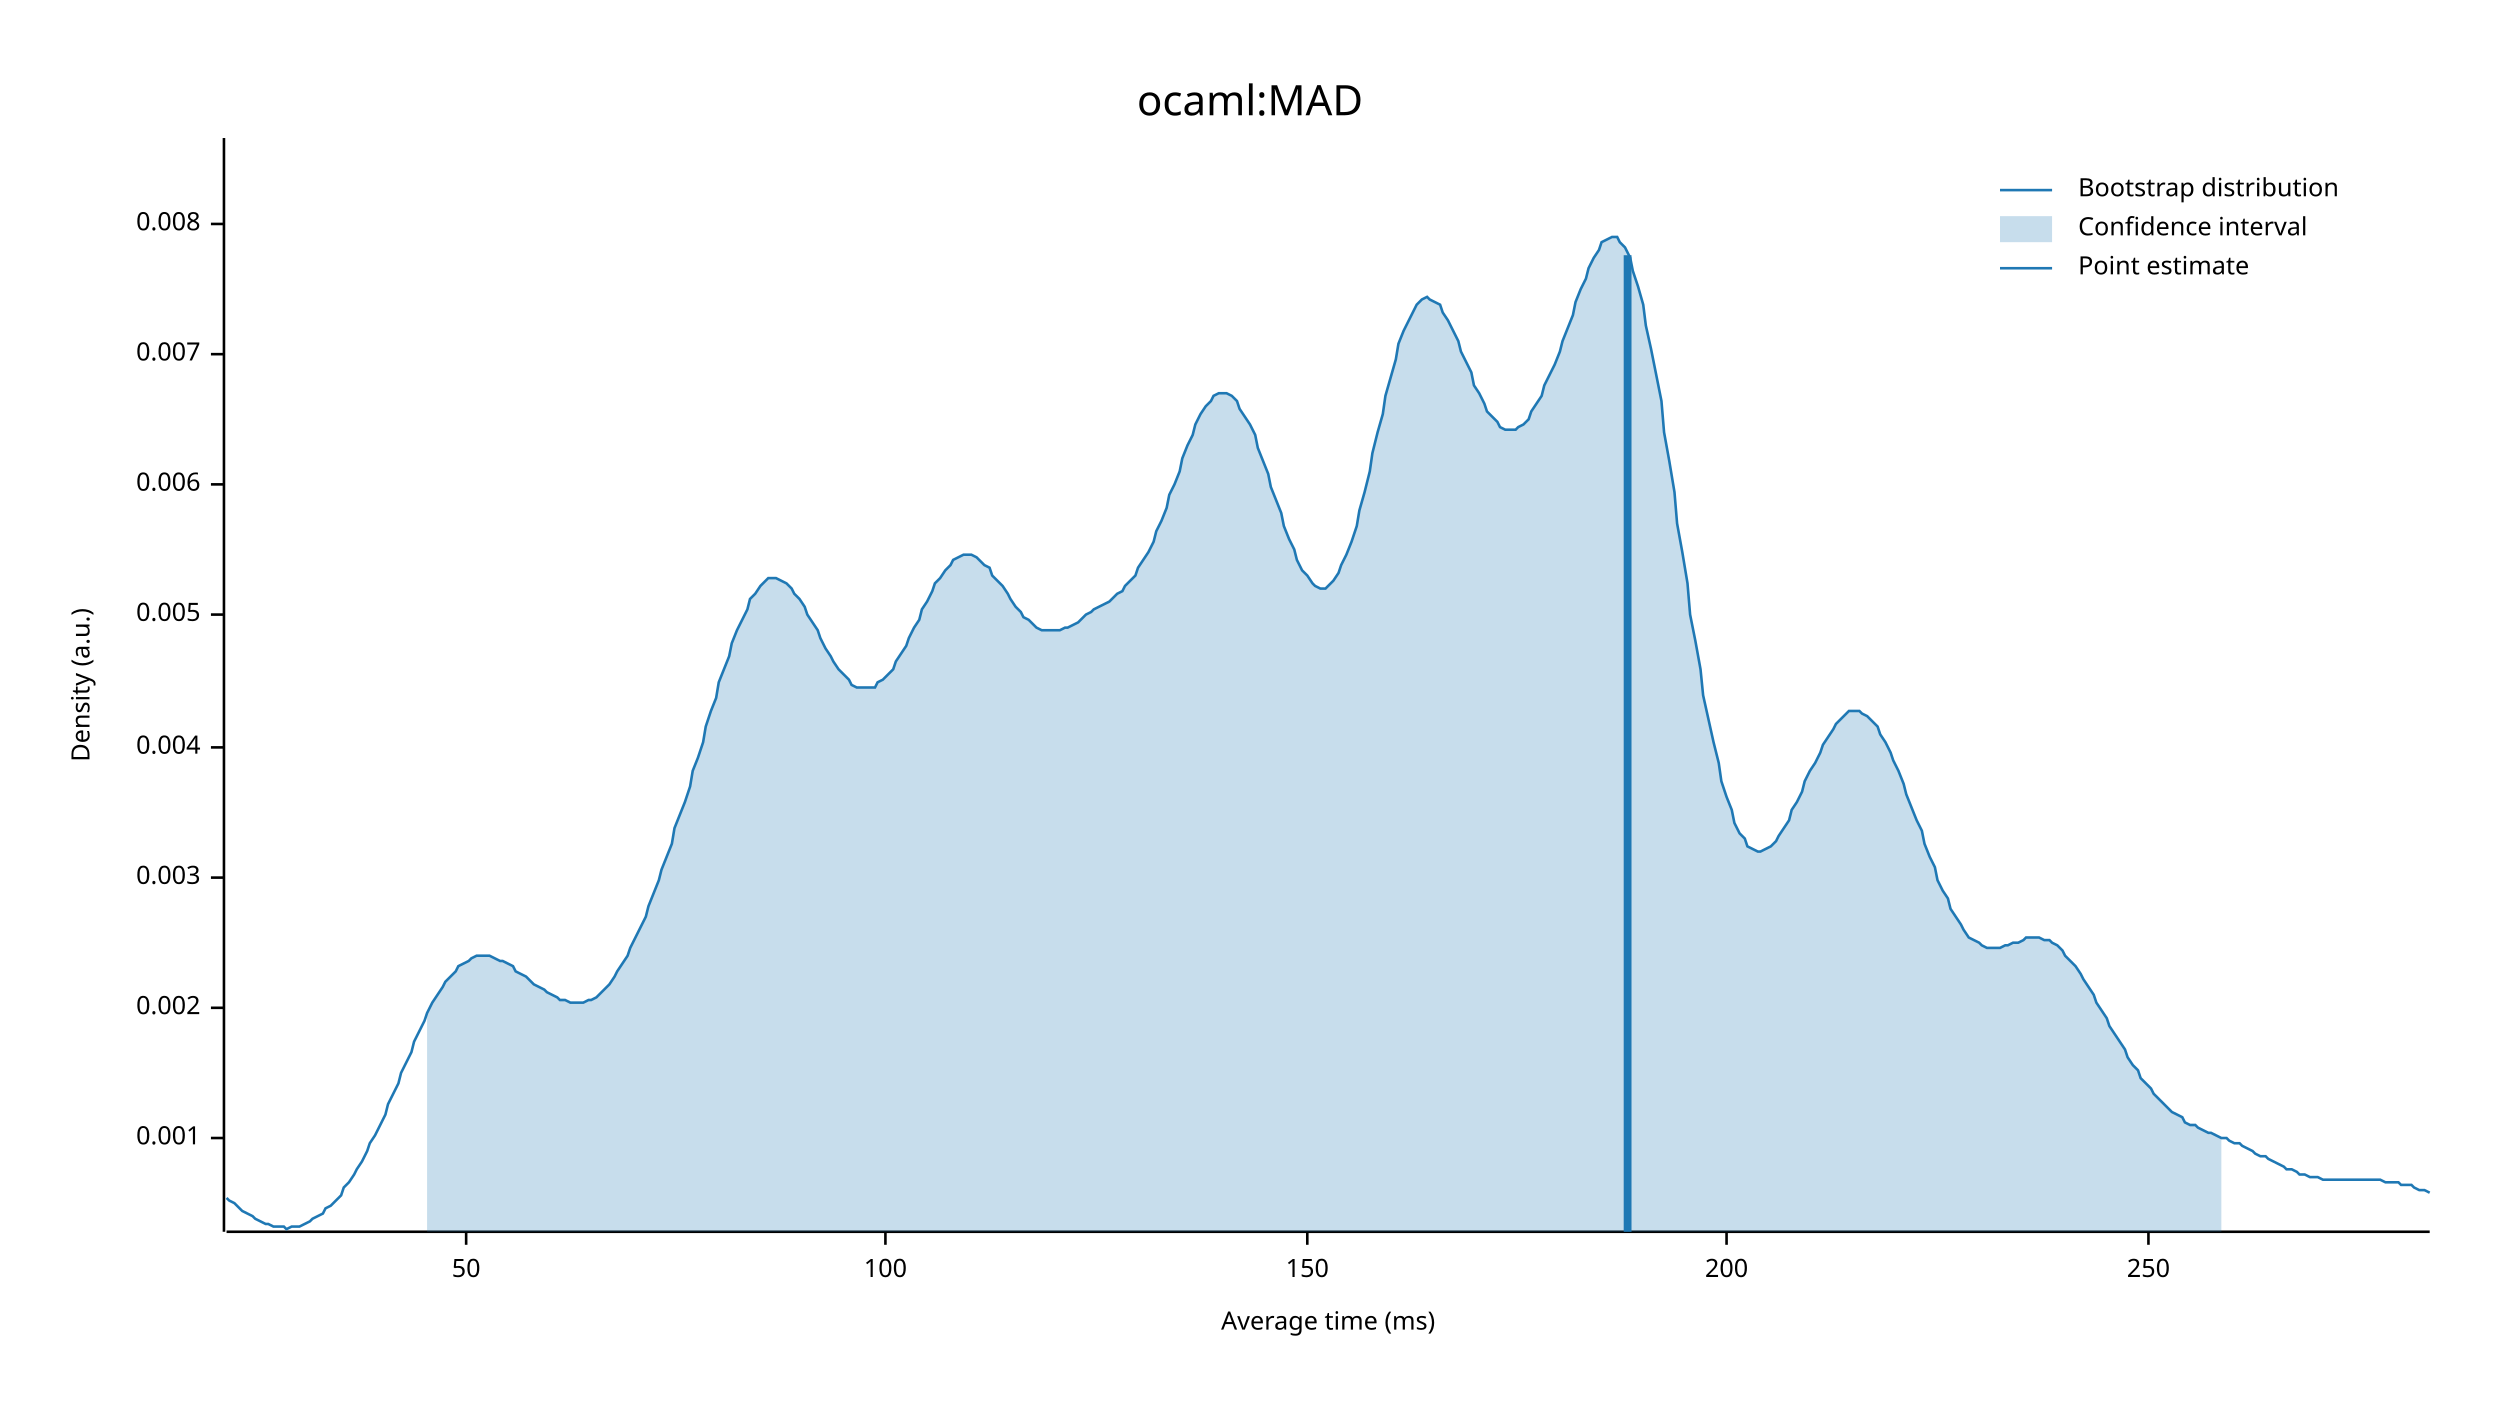
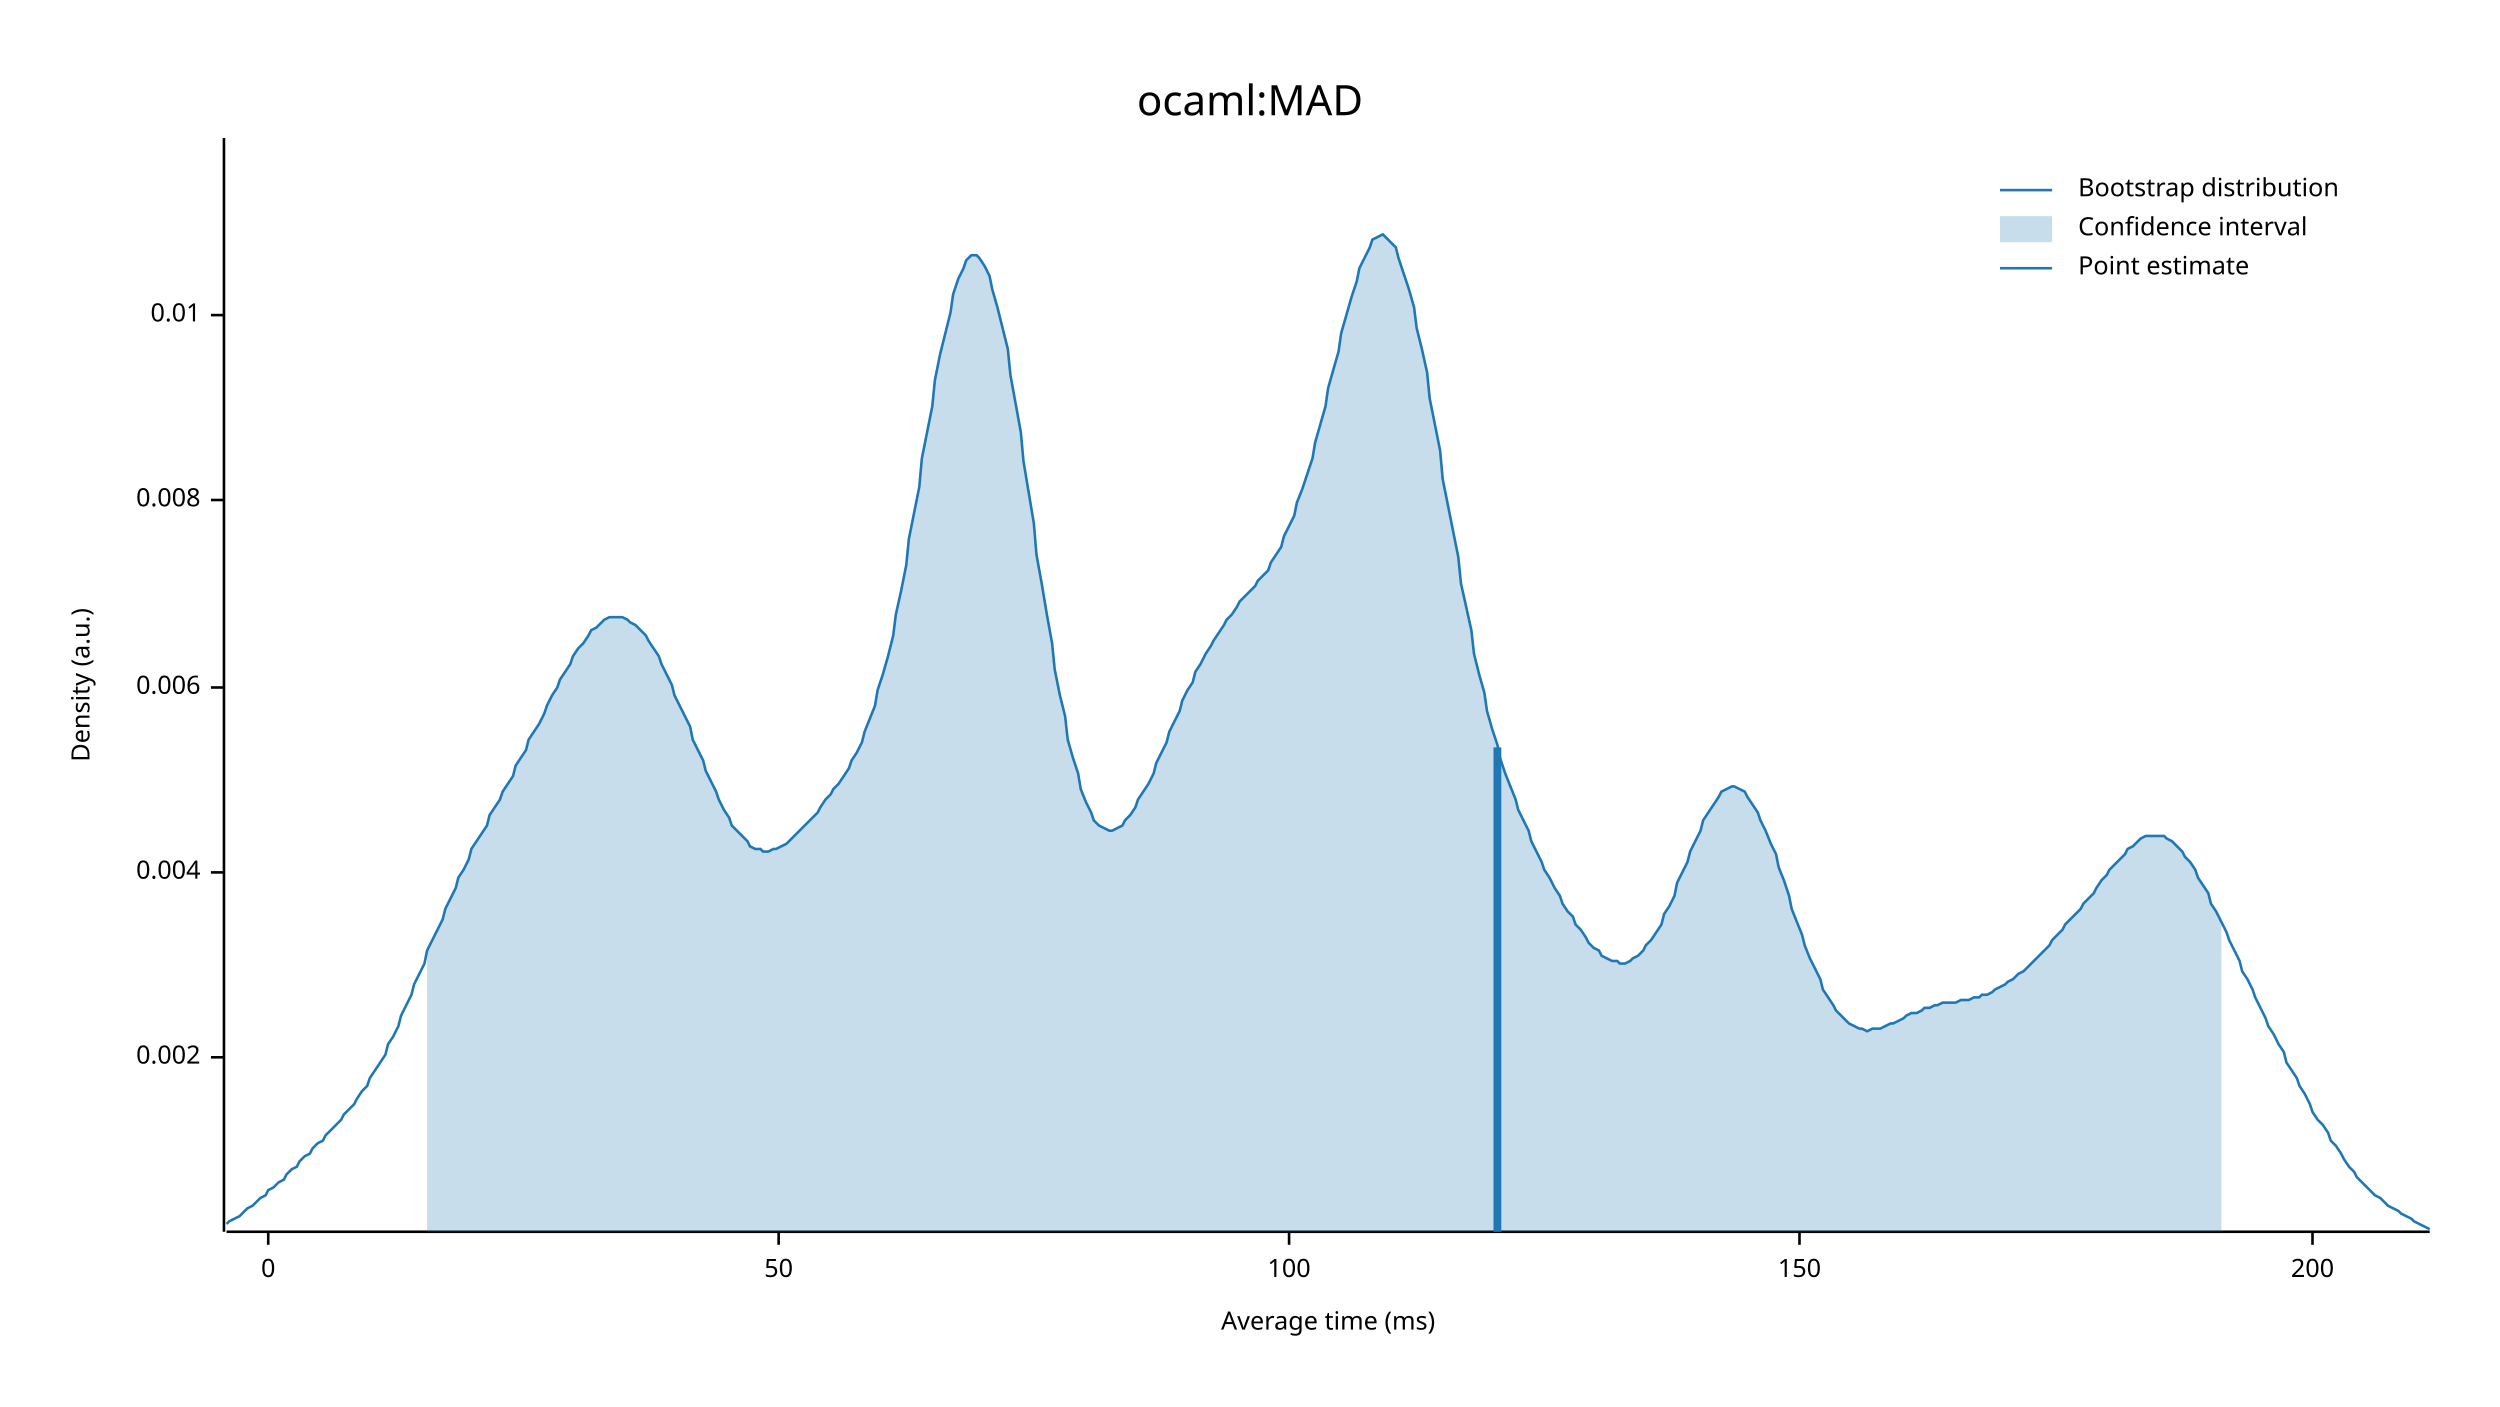
<svg xmlns="http://www.w3.org/2000/svg" width="960" height="540" viewBox="0 0 960 540">
  <text x="480" y="32" dy="0.76em" text-anchor="middle" font-family="sans-serif" font-size="16.129" opacity="1" fill="#000000">
ocaml:MAD
</text>
  <text x="27" y="263" dy="0.76em" text-anchor="middle" font-family="sans-serif" font-size="9.677" opacity="1" fill="#000000" transform="rotate(270, 27, 263)">
Density (a.u.)
</text>
  <text x="510" y="513" dy="-0.5ex" text-anchor="middle" font-family="sans-serif" font-size="9.677" opacity="1" fill="#000000">
Average time (ms)
</text>
  <polyline fill="none" opacity="1" stroke="#000000" stroke-width="1" points="86,53 86,473 " />
-   <text x="77" y="437" dy="0.5ex" text-anchor="end" font-family="sans-serif" font-size="9.677" opacity="1" fill="#000000">
- 0.001
- </text>
-   <polyline fill="none" opacity="1" stroke="#000000" stroke-width="1" points="81,437 86,437 " />
-   <text x="77" y="387" dy="0.5ex" text-anchor="end" font-family="sans-serif" font-size="9.677" opacity="1" fill="#000000">
+   <text x="77" y="406" dy="0.5ex" text-anchor="end" font-family="sans-serif" font-size="9.677" opacity="1" fill="#000000">
0.002
</text>
-   <polyline fill="none" opacity="1" stroke="#000000" stroke-width="1" points="81,387 86,387 " />
-   <text x="77" y="337" dy="0.5ex" text-anchor="end" font-family="sans-serif" font-size="9.677" opacity="1" fill="#000000">
- 0.003
- </text>
-   <polyline fill="none" opacity="1" stroke="#000000" stroke-width="1" points="81,337 86,337 " />
-   <text x="77" y="287" dy="0.5ex" text-anchor="end" font-family="sans-serif" font-size="9.677" opacity="1" fill="#000000">
+   <polyline fill="none" opacity="1" stroke="#000000" stroke-width="1" points="81,406 86,406 " />
+   <text x="77" y="335" dy="0.5ex" text-anchor="end" font-family="sans-serif" font-size="9.677" opacity="1" fill="#000000">
0.004
</text>
-   <polyline fill="none" opacity="1" stroke="#000000" stroke-width="1" points="81,287 86,287 " />
-   <text x="77" y="236" dy="0.5ex" text-anchor="end" font-family="sans-serif" font-size="9.677" opacity="1" fill="#000000">
- 0.005
- </text>
-   <polyline fill="none" opacity="1" stroke="#000000" stroke-width="1" points="81,236 86,236 " />
-   <text x="77" y="186" dy="0.5ex" text-anchor="end" font-family="sans-serif" font-size="9.677" opacity="1" fill="#000000">
+   <polyline fill="none" opacity="1" stroke="#000000" stroke-width="1" points="81,335 86,335 " />
+   <text x="77" y="264" dy="0.5ex" text-anchor="end" font-family="sans-serif" font-size="9.677" opacity="1" fill="#000000">
0.006
</text>
-   <polyline fill="none" opacity="1" stroke="#000000" stroke-width="1" points="81,186 86,186 " />
-   <text x="77" y="136" dy="0.5ex" text-anchor="end" font-family="sans-serif" font-size="9.677" opacity="1" fill="#000000">
- 0.007
- </text>
-   <polyline fill="none" opacity="1" stroke="#000000" stroke-width="1" points="81,136 86,136 " />
-   <text x="77" y="86" dy="0.5ex" text-anchor="end" font-family="sans-serif" font-size="9.677" opacity="1" fill="#000000">
+   <polyline fill="none" opacity="1" stroke="#000000" stroke-width="1" points="81,264 86,264 " />
+   <text x="77" y="192" dy="0.5ex" text-anchor="end" font-family="sans-serif" font-size="9.677" opacity="1" fill="#000000">
0.008
</text>
-   <polyline fill="none" opacity="1" stroke="#000000" stroke-width="1" points="81,86 86,86 " />
+   <polyline fill="none" opacity="1" stroke="#000000" stroke-width="1" points="81,192 86,192 " />
+   <text x="77" y="121" dy="0.5ex" text-anchor="end" font-family="sans-serif" font-size="9.677" opacity="1" fill="#000000">
+ 0.01
+ </text>
+   <polyline fill="none" opacity="1" stroke="#000000" stroke-width="1" points="81,121 86,121 " />
  <polyline fill="none" opacity="1" stroke="#000000" stroke-width="1" points="87,473 933,473 " />
-   <text x="179" y="483" dy="0.76em" text-anchor="middle" font-family="sans-serif" font-size="9.677" opacity="1" fill="#000000">
+   <text x="103" y="483" dy="0.76em" text-anchor="middle" font-family="sans-serif" font-size="9.677" opacity="1" fill="#000000">
+ 0
+ </text>
+   <polyline fill="none" opacity="1" stroke="#000000" stroke-width="1" points="103,473 103,478 " />
+   <text x="299" y="483" dy="0.76em" text-anchor="middle" font-family="sans-serif" font-size="9.677" opacity="1" fill="#000000">
50
</text>
-   <polyline fill="none" opacity="1" stroke="#000000" stroke-width="1" points="179,473 179,478 " />
-   <text x="340" y="483" dy="0.76em" text-anchor="middle" font-family="sans-serif" font-size="9.677" opacity="1" fill="#000000">
+   <polyline fill="none" opacity="1" stroke="#000000" stroke-width="1" points="299,473 299,478 " />
+   <text x="495" y="483" dy="0.76em" text-anchor="middle" font-family="sans-serif" font-size="9.677" opacity="1" fill="#000000">
100
</text>
-   <polyline fill="none" opacity="1" stroke="#000000" stroke-width="1" points="340,473 340,478 " />
-   <text x="502" y="483" dy="0.76em" text-anchor="middle" font-family="sans-serif" font-size="9.677" opacity="1" fill="#000000">
+   <polyline fill="none" opacity="1" stroke="#000000" stroke-width="1" points="495,473 495,478 " />
+   <text x="691" y="483" dy="0.76em" text-anchor="middle" font-family="sans-serif" font-size="9.677" opacity="1" fill="#000000">
150
</text>
-   <polyline fill="none" opacity="1" stroke="#000000" stroke-width="1" points="502,473 502,478 " />
-   <text x="663" y="483" dy="0.76em" text-anchor="middle" font-family="sans-serif" font-size="9.677" opacity="1" fill="#000000">
+   <polyline fill="none" opacity="1" stroke="#000000" stroke-width="1" points="691,473 691,478 " />
+   <text x="888" y="483" dy="0.76em" text-anchor="middle" font-family="sans-serif" font-size="9.677" opacity="1" fill="#000000">
200
</text>
-   <polyline fill="none" opacity="1" stroke="#000000" stroke-width="1" points="663,473 663,478 " />
-   <text x="825" y="483" dy="0.76em" text-anchor="middle" font-family="sans-serif" font-size="9.677" opacity="1" fill="#000000">
- 250
- </text>
-   <polyline fill="none" opacity="1" stroke="#000000" stroke-width="1" points="825,473 825,478 " />
-   <polyline fill="none" opacity="1" stroke="#1F78B4" stroke-width="1" points="87,460 88,461 90,462 92,464 93,465 95,466 97,467 98,468 100,469 102,470 103,470 105,471 107,471 109,471 110,472 112,471 114,471 115,471 117,470 119,469 120,468 122,467 124,466 125,464 127,463 129,461 131,459 132,456 134,454 136,451 137,449 139,446 141,442 142,439 144,436 146,432 148,428 149,424 151,420 153,416 154,412 156,408 158,404 159,400 161,396 163,392 164,389 166,385 168,382 170,379 171,377 173,375 175,373 176,371 178,370 180,369 181,368 183,367 185,367 187,367 188,367 190,368 192,369 193,369 195,370 197,371 198,373 200,374 202,375 203,376 205,378 207,379 209,380 210,381 212,382 214,383 215,384 217,384 219,385 220,385 222,385 224,385 226,384 227,384 229,383 231,381 232,380 234,378 236,375 237,373 239,370 241,367 242,364 244,360 246,356 248,352 249,348 251,343 253,338 254,334 256,329 258,324 259,318 261,313 263,308 265,302 266,296 268,291 270,285 271,279 273,273 275,268 276,262 278,257 280,252 281,247 283,242 285,238 287,234 288,230 290,228 292,225 293,224 295,222 297,222 298,222 300,223 302,224 304,226 305,228 307,230 309,233 310,236 312,239 314,242 315,245 317,249 319,252 320,254 322,257 324,259 326,261 327,263 329,264 331,264 332,264 334,264 336,264 337,262 339,261 341,259 343,257 344,254 346,251 348,248 349,245 351,241 353,238 354,234 356,231 358,227 359,224 361,222 363,219 365,217 366,215 368,214 370,213 371,213 373,213 375,214 376,215 378,217 380,218 381,221 383,223 385,225 387,228 388,230 390,233 392,235 393,237 395,238 397,240 398,241 400,242 402,242 404,242 405,242 407,242 409,241 410,241 412,240 414,239 415,238 417,236 419,235 420,234 422,233 424,232 426,231 427,230 429,228 431,227 432,225 434,223 436,221 437,218 439,215 441,212 443,208 444,204 446,200 448,195 449,190 451,186 453,181 454,176 456,171 458,167 459,163 461,159 463,156 465,154 466,152 468,151 470,151 471,151 473,152 475,154 476,157 478,160 480,163 482,167 483,172 485,177 487,182 488,187 490,192 492,197 493,202 495,207 497,211 498,215 500,219 502,221 504,224 505,225 507,226 509,226 510,225 512,223 514,220 515,217 517,213 519,208 521,202 522,196 524,189 526,181 527,174 529,166 531,159 532,152 534,145 536,138 537,132 539,127 541,123 543,119 544,117 546,115 548,114 549,115 551,116 553,117 554,120 556,123 558,127 560,131 561,135 563,139 565,143 566,148 568,151 570,155 571,158 573,160 575,162 576,164 578,165 580,165 582,165 583,164 585,163 587,161 588,158 590,155 592,152 593,148 595,144 597,140 599,135 600,131 602,126 604,121 605,116 607,111 609,107 610,103 612,99 614,96 615,93 617,92 619,91 621,91 622,93 624,95 626,99 627,104 629,110 631,117 632,125 634,134 636,144 638,154 639,166 641,177 643,189 644,201 646,212 648,224 649,236 651,246 653,257 654,267 656,276 658,285 660,293 661,300 663,306 665,311 666,316 668,320 670,322 671,325 673,326 675,327 676,327 678,326 680,325 682,323 683,321 685,318 687,315 688,311 690,308 692,304 693,300 695,296 697,293 699,289 700,286 702,283 704,280 705,278 707,276 709,274 710,273 712,273 714,273 715,274 717,275 719,277 721,279 722,282 724,285 726,289 727,292 729,296 731,301 732,305 734,310 736,315 738,319 739,324 741,329 743,333 744,338 746,342 748,345 749,349 751,352 753,355 754,357 756,360 758,361 760,362 761,363 763,364 765,364 766,364 768,364 770,363 771,363 773,362 775,362 777,361 778,360 780,360 782,360 783,360 785,361 787,361 788,362 790,363 792,365 793,367 795,369 797,371 799,374 800,376 802,379 804,382 805,385 807,388 809,391 810,394 812,397 814,400 816,403 817,406 819,409 821,411 822,414 824,416 826,418 827,420 829,422 831,424 832,425 834,427 836,428 838,429 839,431 841,432 843,432 844,433 846,434 848,435 849,435 851,436 853,437 855,437 856,438 858,439 860,439 861,440 863,441 865,442 866,443 868,444 870,444 871,445 873,446 875,447 877,448 878,449 880,449 882,450 883,451 885,451 887,452 888,452 890,452 892,453 894,453 895,453 897,453 899,453 900,453 902,453 904,453 905,453 907,453 909,453 910,453 912,453 914,453 916,454 917,454 919,454 921,454 922,455 924,455 926,455 927,456 929,457 931,457 933,458 " />
-   <polygon opacity="0.25" fill="#1F78B4" points="164,389 166,385 168,382 170,379 171,377 173,375 175,373 176,371 178,370 180,369 181,368 183,367 185,367 187,367 188,367 190,368 192,369 193,369 195,370 197,371 198,373 200,374 202,375 203,376 205,378 207,379 209,380 210,381 212,382 214,383 215,384 217,384 219,385 220,385 222,385 224,385 226,384 227,384 229,383 231,381 232,380 234,378 236,375 237,373 239,370 241,367 242,364 244,360 246,356 248,352 249,348 251,343 253,338 254,334 256,329 258,324 259,318 261,313 263,308 265,302 266,296 268,291 270,285 271,279 273,273 275,268 276,262 278,257 280,252 281,247 283,242 285,238 287,234 288,230 290,228 292,225 293,224 295,222 297,222 298,222 300,223 302,224 304,226 305,228 307,230 309,233 310,236 312,239 314,242 315,245 317,249 319,252 320,254 322,257 324,259 326,261 327,263 329,264 331,264 332,264 334,264 336,264 337,262 339,261 341,259 343,257 344,254 346,251 348,248 349,245 351,241 353,238 354,234 356,231 358,227 359,224 361,222 363,219 365,217 366,215 368,214 370,213 371,213 373,213 375,214 376,215 378,217 380,218 381,221 383,223 385,225 387,228 388,230 390,233 392,235 393,237 395,238 397,240 398,241 400,242 402,242 404,242 405,242 407,242 409,241 410,241 412,240 414,239 415,238 417,236 419,235 420,234 422,233 424,232 426,231 427,230 429,228 431,227 432,225 434,223 436,221 437,218 439,215 441,212 443,208 444,204 446,200 448,195 449,190 451,186 453,181 454,176 456,171 458,167 459,163 461,159 463,156 465,154 466,152 468,151 470,151 471,151 473,152 475,154 476,157 478,160 480,163 482,167 483,172 485,177 487,182 488,187 490,192 492,197 493,202 495,207 497,211 498,215 500,219 502,221 504,224 505,225 507,226 509,226 510,225 512,223 514,220 515,217 517,213 519,208 521,202 522,196 524,189 526,181 527,174 529,166 531,159 532,152 534,145 536,138 537,132 539,127 541,123 543,119 544,117 546,115 548,114 549,115 551,116 553,117 554,120 556,123 558,127 560,131 561,135 563,139 565,143 566,148 568,151 570,155 571,158 573,160 575,162 576,164 578,165 580,165 582,165 583,164 585,163 587,161 588,158 590,155 592,152 593,148 595,144 597,140 599,135 600,131 602,126 604,121 605,116 607,111 609,107 610,103 612,99 614,96 615,93 617,92 619,91 621,91 622,93 624,95 626,99 627,104 629,110 631,117 632,125 634,134 636,144 638,154 639,166 641,177 643,189 644,201 646,212 648,224 649,236 651,246 653,257 654,267 656,276 658,285 660,293 661,300 663,306 665,311 666,316 668,320 670,322 671,325 673,326 675,327 676,327 678,326 680,325 682,323 683,321 685,318 687,315 688,311 690,308 692,304 693,300 695,296 697,293 699,289 700,286 702,283 704,280 705,278 707,276 709,274 710,273 712,273 714,273 715,274 717,275 719,277 721,279 722,282 724,285 726,289 727,292 729,296 731,301 732,305 734,310 736,315 738,319 739,324 741,329 743,333 744,338 746,342 748,345 749,349 751,352 753,355 754,357 756,360 758,361 760,362 761,363 763,364 765,364 766,364 768,364 770,363 771,363 773,362 775,362 777,361 778,360 780,360 782,360 783,360 785,361 787,361 788,362 790,363 792,365 793,367 795,369 797,371 799,374 800,376 802,379 804,382 805,385 807,388 809,391 810,394 812,397 814,400 816,403 817,406 819,409 821,411 822,414 824,416 826,418 827,420 829,422 831,424 832,425 834,427 836,428 838,429 839,431 841,432 843,432 844,433 846,434 848,435 849,435 851,436 853,437 853,473 164,473 " />
-   <polyline fill="none" opacity="1" stroke="#1F78B4" stroke-width="3" points="625,473 625,98 " />
+   <polyline fill="none" opacity="1" stroke="#000000" stroke-width="1" points="888,473 888,478 " />
+   <polyline fill="none" opacity="1" stroke="#1F78B4" stroke-width="1" points="87,470 88,469 90,468 92,467 93,466 95,464 97,463 98,462 100,460 102,459 103,457 105,456 107,454 109,453 110,451 112,449 114,448 115,446 117,444 119,443 120,441 122,439 124,438 125,436 127,434 129,432 131,430 132,428 134,426 136,424 137,422 139,419 141,417 142,414 144,411 146,408 148,405 149,401 151,398 153,394 154,390 156,386 158,382 159,378 161,374 163,370 164,365 166,361 168,357 170,353 171,349 173,345 175,341 176,337 178,334 180,330 181,326 183,323 185,320 187,317 188,313 190,310 192,307 193,304 195,301 197,298 198,294 200,291 202,288 203,284 205,281 207,278 209,274 210,271 212,267 214,264 215,261 217,258 219,255 220,252 222,249 224,247 226,244 227,242 229,241 231,239 232,238 234,237 236,237 237,237 239,237 241,238 242,239 244,240 246,242 248,244 249,246 251,249 253,252 254,255 256,259 258,263 259,267 261,271 263,275 265,279 266,284 268,288 270,292 271,296 273,300 275,304 276,307 278,311 280,314 281,317 283,319 285,321 287,323 288,325 290,326 292,326 293,327 295,327 297,326 298,326 300,325 302,324 304,322 305,321 307,319 309,317 310,316 312,314 314,312 315,310 317,307 319,305 320,303 322,301 324,298 326,295 327,292 329,289 331,285 332,281 334,276 336,271 337,265 339,259 341,252 343,244 344,236 346,227 348,217 349,207 351,197 353,187 354,176 356,166 358,156 359,146 361,136 363,128 365,120 366,113 368,107 370,103 371,100 373,98 375,98 376,99 378,102 380,106 381,111 383,118 385,126 387,134 388,144 390,155 392,166 393,177 395,189 397,201 398,213 400,224 402,236 404,247 405,257 407,267 409,275 410,284 412,291 414,297 415,303 417,308 419,312 420,315 422,317 424,318 426,319 427,319 429,318 431,317 432,315 434,313 436,310 437,307 439,304 441,301 443,297 444,293 446,289 448,285 449,281 451,277 453,273 454,269 456,265 458,262 459,258 461,255 463,251 465,248 466,246 468,243 470,240 471,238 473,236 475,233 476,231 478,229 480,227 482,225 483,223 485,221 487,219 488,216 490,213 492,210 493,206 495,202 497,198 498,193 500,188 502,182 504,176 505,170 507,163 509,156 510,149 512,142 514,135 515,128 517,121 519,114 521,108 522,103 524,99 526,95 527,92 529,91 531,90 532,91 534,93 536,95 537,99 539,105 541,111 543,118 544,126 546,134 548,143 549,153 551,163 553,173 554,184 556,194 558,204 560,214 561,224 563,233 565,242 566,251 568,259 570,266 571,273 573,280 575,286 576,291 578,297 580,302 582,307 583,311 585,315 587,319 588,323 590,327 592,331 593,334 595,337 597,341 599,344 600,347 602,350 604,352 605,355 607,357 609,360 610,362 612,364 614,365 615,367 617,368 619,369 621,369 622,370 624,370 626,369 627,368 629,367 631,365 632,363 634,361 636,358 638,355 639,351 641,348 643,344 644,339 646,335 648,331 649,327 651,323 653,319 654,315 656,312 658,309 660,306 661,304 663,303 665,302 666,302 668,303 670,304 671,306 673,309 675,312 676,315 678,319 680,324 682,328 683,333 685,338 687,344 688,349 690,354 692,359 693,363 695,368 697,372 699,376 700,380 702,383 704,386 705,388 707,390 709,392 710,393 712,394 714,395 715,395 717,396 719,395 721,395 722,395 724,394 726,393 727,393 729,392 731,391 732,390 734,389 736,389 738,388 739,387 741,387 743,386 744,386 746,385 748,385 749,385 751,385 753,384 754,384 756,384 758,383 760,383 761,382 763,382 765,381 766,380 768,379 770,378 771,377 773,376 775,374 777,373 778,372 780,370 782,368 783,367 785,365 787,363 788,361 790,359 792,357 793,355 795,353 797,351 799,349 800,347 802,345 804,343 805,341 807,338 809,336 810,334 812,332 814,330 816,328 817,326 819,325 821,323 822,322 824,321 826,321 827,321 829,321 831,321 832,322 834,323 836,325 838,327 839,329 841,331 843,334 844,337 846,340 848,343 849,347 851,350 853,354 855,358 856,361 858,365 860,369 861,373 863,376 865,380 866,383 868,387 870,391 871,394 873,397 875,401 877,404 878,408 880,411 882,414 883,417 885,420 887,424 888,427 890,430 892,432 894,435 895,438 897,440 899,443 900,445 902,448 904,450 905,452 907,454 909,456 910,457 912,459 914,460 916,462 917,463 919,464 921,465 922,466 924,467 926,468 927,469 929,470 931,471 933,472 " />
+   <polygon opacity="0.25" fill="#1F78B4" points="164,365 166,361 168,357 170,353 171,349 173,345 175,341 176,337 178,334 180,330 181,326 183,323 185,320 187,317 188,313 190,310 192,307 193,304 195,301 197,298 198,294 200,291 202,288 203,284 205,281 207,278 209,274 210,271 212,267 214,264 215,261 217,258 219,255 220,252 222,249 224,247 226,244 227,242 229,241 231,239 232,238 234,237 236,237 237,237 239,237 241,238 242,239 244,240 246,242 248,244 249,246 251,249 253,252 254,255 256,259 258,263 259,267 261,271 263,275 265,279 266,284 268,288 270,292 271,296 273,300 275,304 276,307 278,311 280,314 281,317 283,319 285,321 287,323 288,325 290,326 292,326 293,327 295,327 297,326 298,326 300,325 302,324 304,322 305,321 307,319 309,317 310,316 312,314 314,312 315,310 317,307 319,305 320,303 322,301 324,298 326,295 327,292 329,289 331,285 332,281 334,276 336,271 337,265 339,259 341,252 343,244 344,236 346,227 348,217 349,207 351,197 353,187 354,176 356,166 358,156 359,146 361,136 363,128 365,120 366,113 368,107 370,103 371,100 373,98 375,98 376,99 378,102 380,106 381,111 383,118 385,126 387,134 388,144 390,155 392,166 393,177 395,189 397,201 398,213 400,224 402,236 404,247 405,257 407,267 409,275 410,284 412,291 414,297 415,303 417,308 419,312 420,315 422,317 424,318 426,319 427,319 429,318 431,317 432,315 434,313 436,310 437,307 439,304 441,301 443,297 444,293 446,289 448,285 449,281 451,277 453,273 454,269 456,265 458,262 459,258 461,255 463,251 465,248 466,246 468,243 470,240 471,238 473,236 475,233 476,231 478,229 480,227 482,225 483,223 485,221 487,219 488,216 490,213 492,210 493,206 495,202 497,198 498,193 500,188 502,182 504,176 505,170 507,163 509,156 510,149 512,142 514,135 515,128 517,121 519,114 521,108 522,103 524,99 526,95 527,92 529,91 531,90 532,91 534,93 536,95 537,99 539,105 541,111 543,118 544,126 546,134 548,143 549,153 551,163 553,173 554,184 556,194 558,204 560,214 561,224 563,233 565,242 566,251 568,259 570,266 571,273 573,280 575,286 576,291 578,297 580,302 582,307 583,311 585,315 587,319 588,323 590,327 592,331 593,334 595,337 597,341 599,344 600,347 602,350 604,352 605,355 607,357 609,360 610,362 612,364 614,365 615,367 617,368 619,369 621,369 622,370 624,370 626,369 627,368 629,367 631,365 632,363 634,361 636,358 638,355 639,351 641,348 643,344 644,339 646,335 648,331 649,327 651,323 653,319 654,315 656,312 658,309 660,306 661,304 663,303 665,302 666,302 668,303 670,304 671,306 673,309 675,312 676,315 678,319 680,324 682,328 683,333 685,338 687,344 688,349 690,354 692,359 693,363 695,368 697,372 699,376 700,380 702,383 704,386 705,388 707,390 709,392 710,393 712,394 714,395 715,395 717,396 719,395 721,395 722,395 724,394 726,393 727,393 729,392 731,391 732,390 734,389 736,389 738,388 739,387 741,387 743,386 744,386 746,385 748,385 749,385 751,385 753,384 754,384 756,384 758,383 760,383 761,382 763,382 765,381 766,380 768,379 770,378 771,377 773,376 775,374 777,373 778,372 780,370 782,368 783,367 785,365 787,363 788,361 790,359 792,357 793,355 795,353 797,351 799,349 800,347 802,345 804,343 805,341 807,338 809,336 810,334 812,332 814,330 816,328 817,326 819,325 821,323 822,322 824,321 826,321 827,321 829,321 831,321 832,322 834,323 836,325 838,327 839,329 841,331 843,334 844,337 846,340 848,343 849,347 851,350 853,354 853,473 164,473 " />
+   <polyline fill="none" opacity="1" stroke="#1F78B4" stroke-width="3" points="575,473 575,287 " />
  <text x="798" y="68" dy="0.76em" text-anchor="start" font-family="sans-serif" font-size="9.677" opacity="1" fill="#000000">
Bootstrap distribution
</text>
  <text x="798" y="83" dy="0.76em" text-anchor="start" font-family="sans-serif" font-size="9.677" opacity="1" fill="#000000">
Confidence interval
</text>
  <text x="798" y="98" dy="0.76em" text-anchor="start" font-family="sans-serif" font-size="9.677" opacity="1" fill="#000000">
Point estimate
</text>
  <polyline fill="none" opacity="1" stroke="#1F78B4" stroke-width="1" points="768,73 788,73 " />
  <rect x="768" y="83" width="20" height="10" opacity="0.25" fill="#1F78B4" stroke="none" />
  <polyline fill="none" opacity="1" stroke="#1F78B4" stroke-width="1" points="768,103 788,103 " />
</svg>
